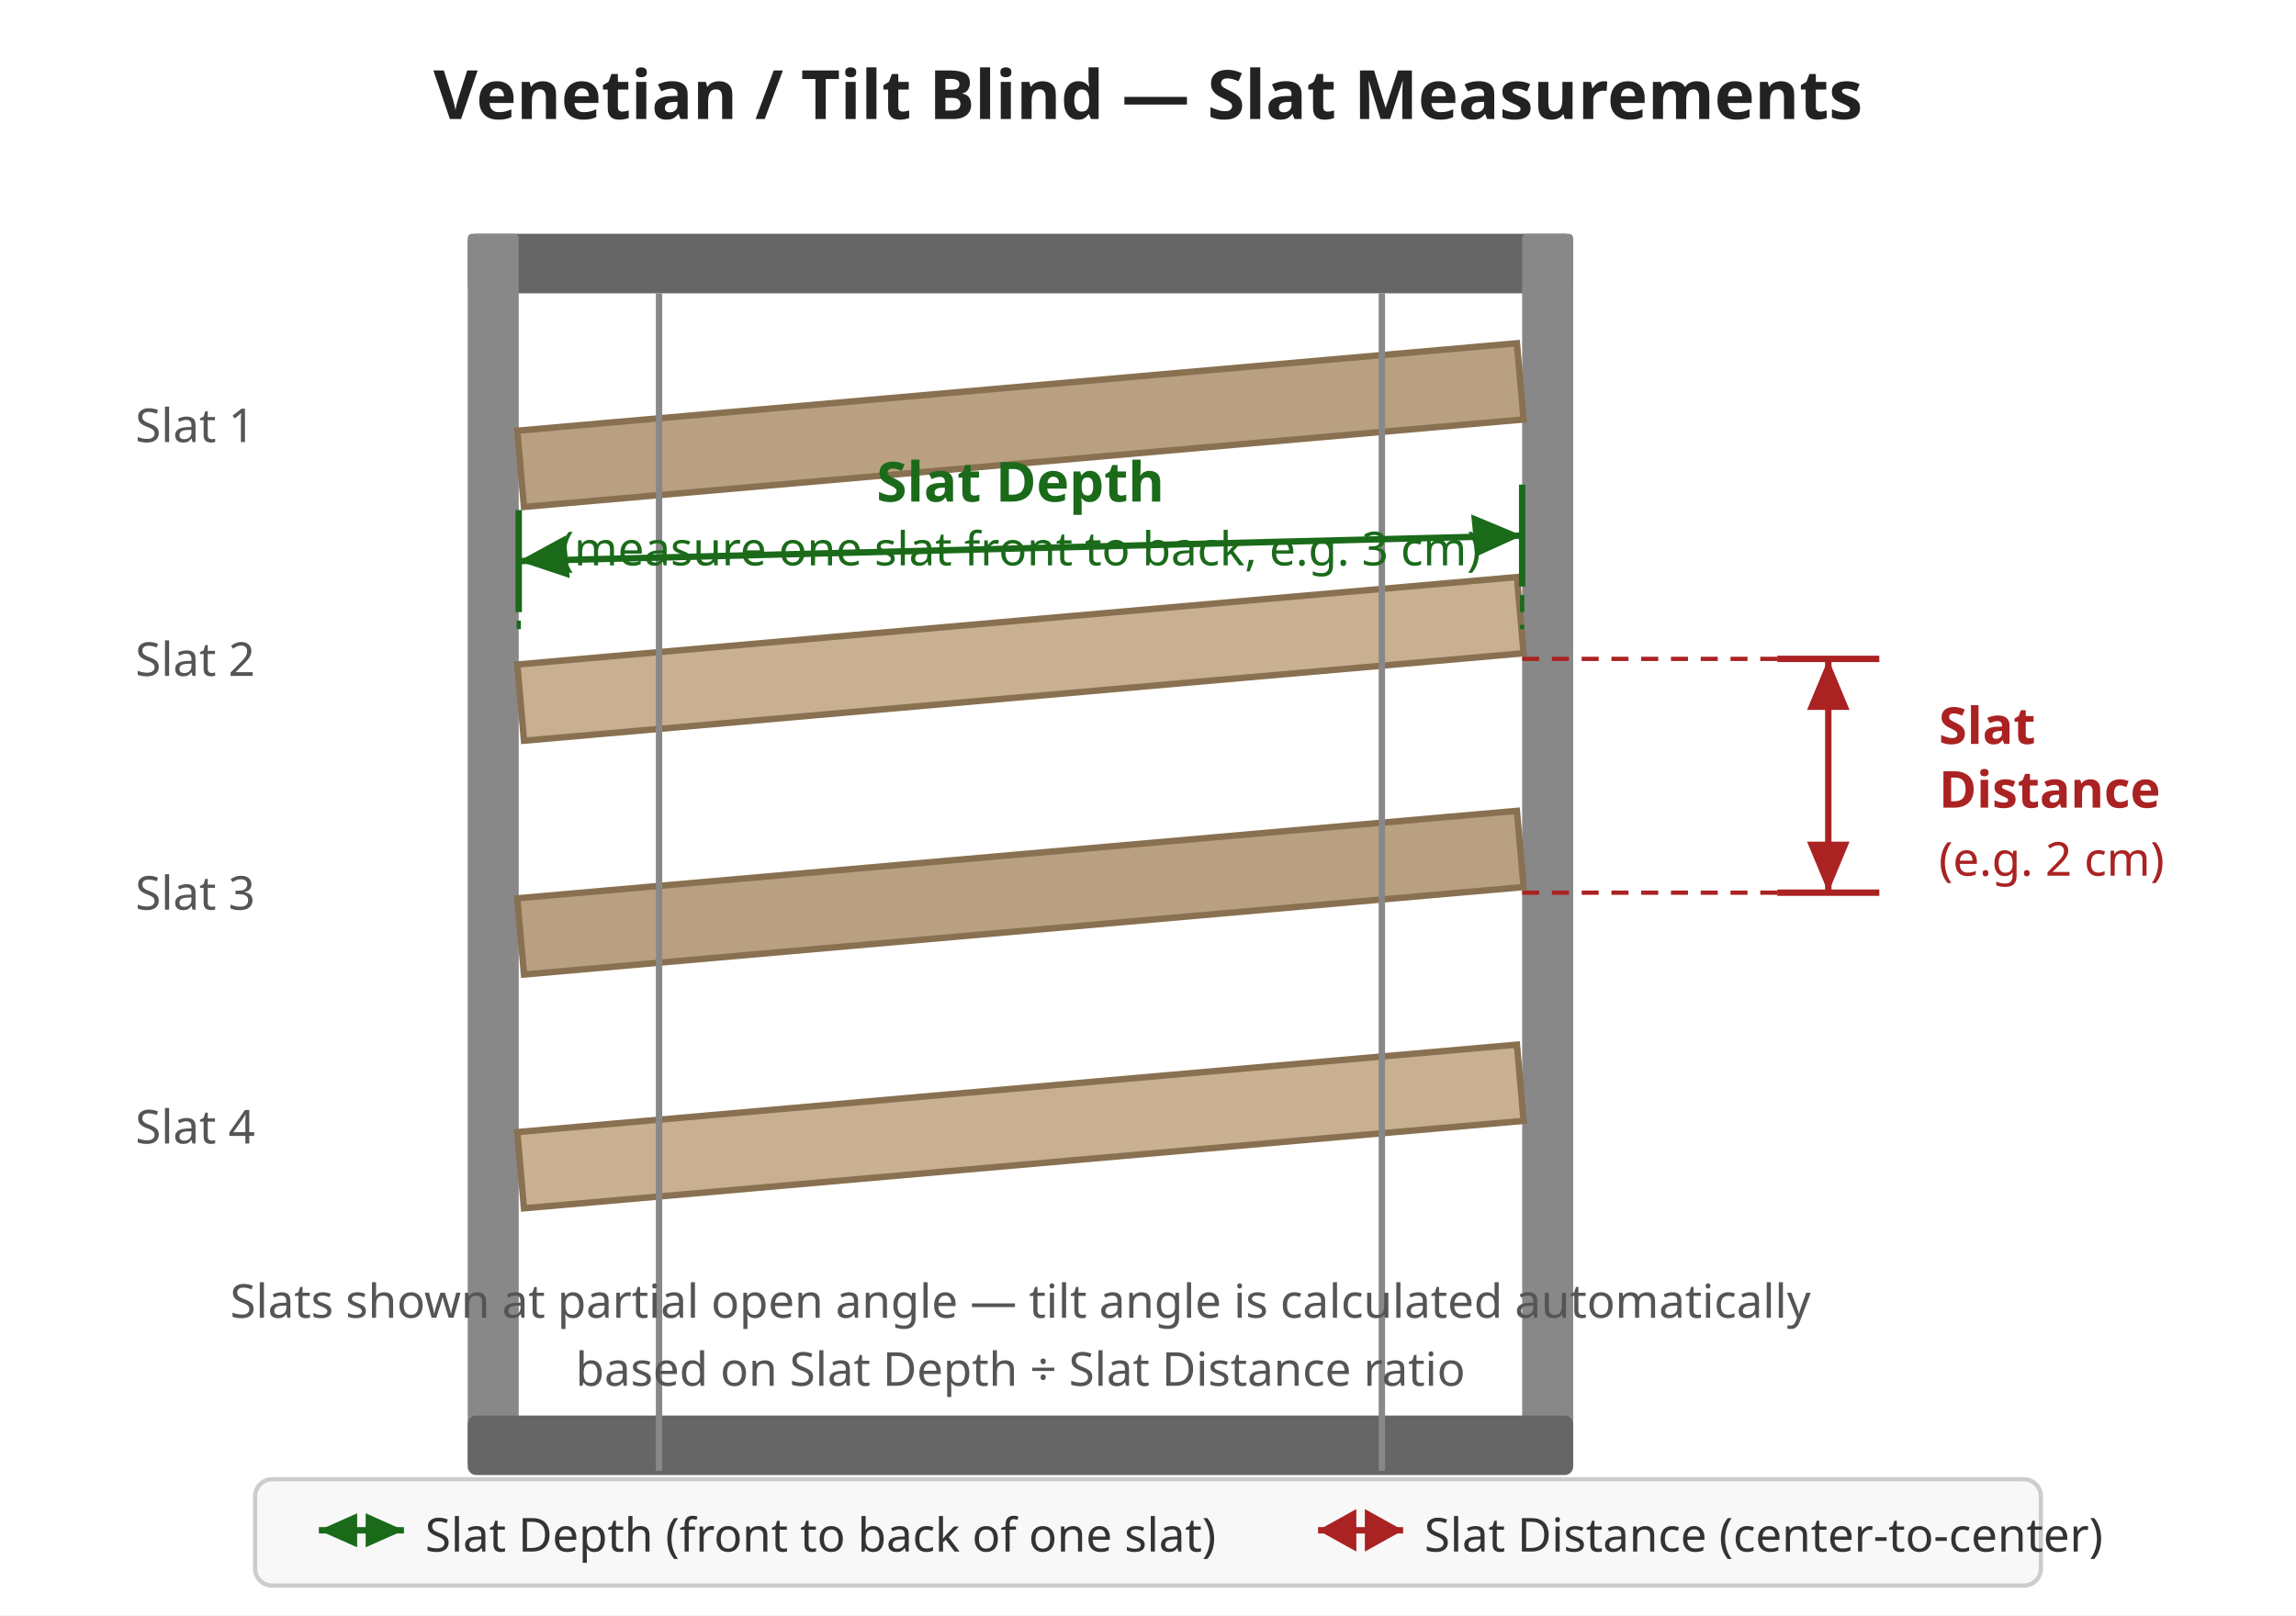
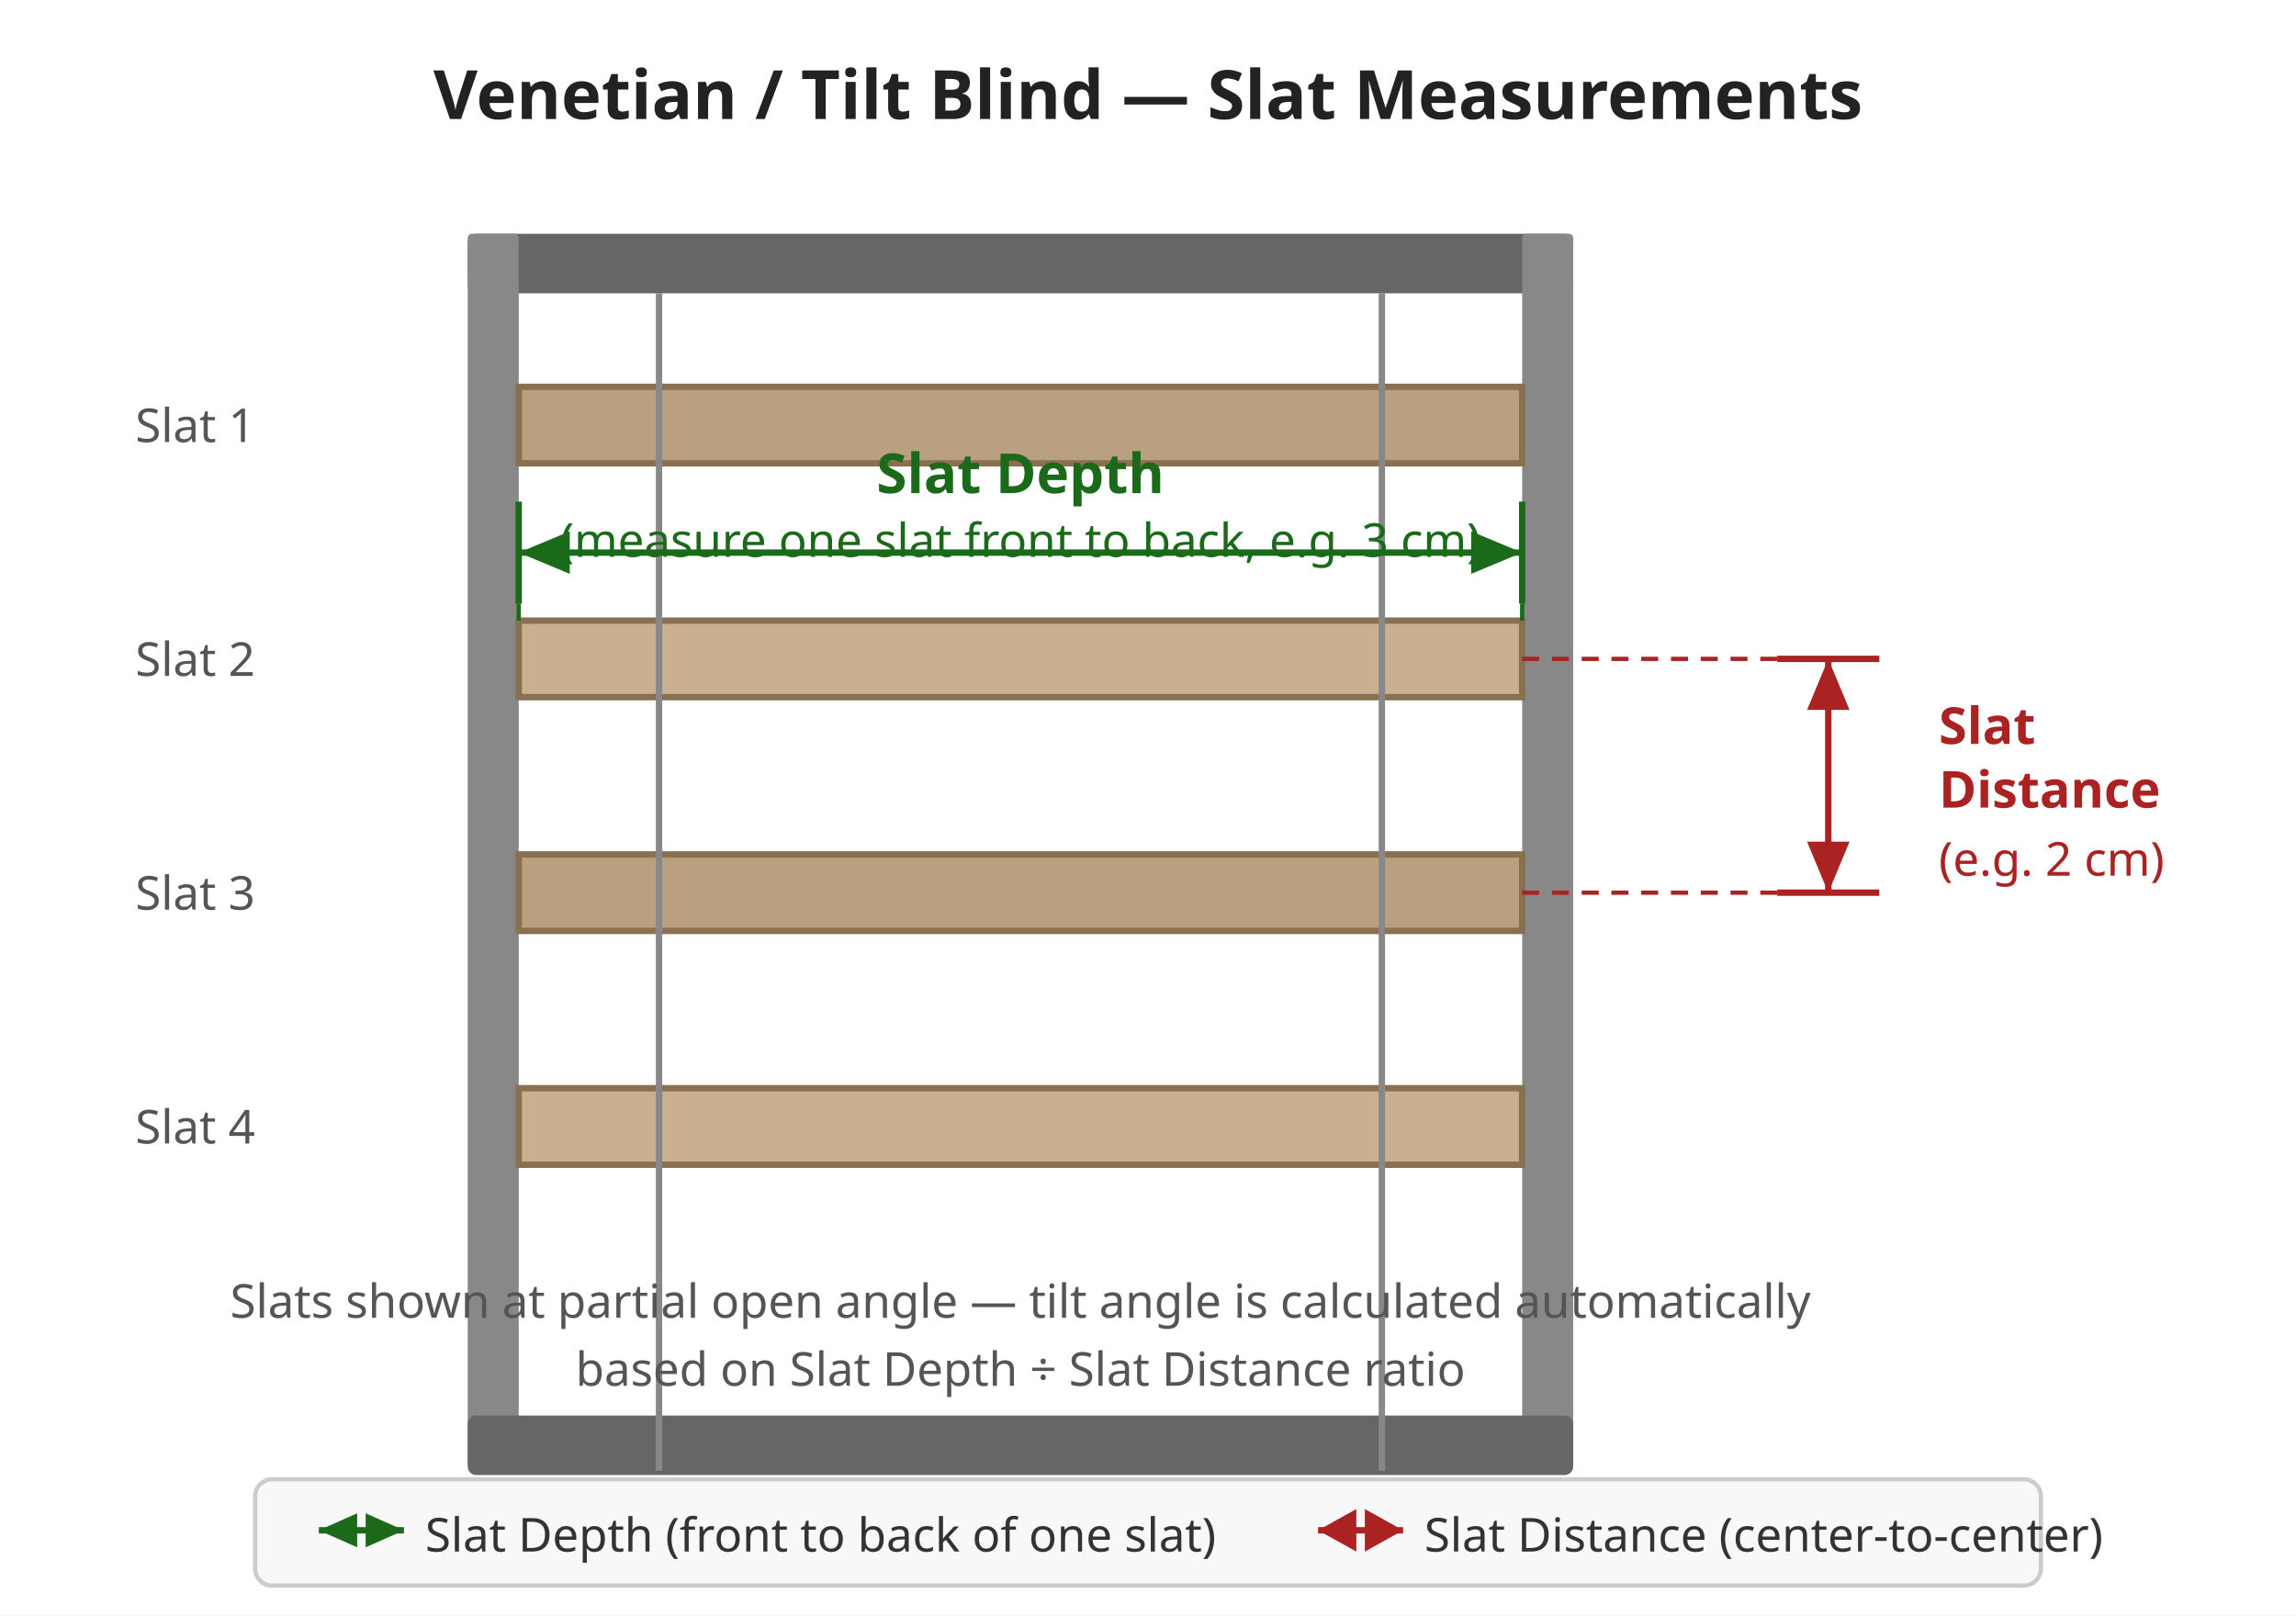
<svg xmlns="http://www.w3.org/2000/svg" viewBox="0 0 540 380" width="540" height="380" font-family="sans-serif">
  <rect width="540" height="380" fill="white" />
  <text x="270" y="28" text-anchor="middle" font-size="16" font-weight="bold" fill="#222">Venetian / Tilt Blind — Slat Measurements</text>
  <rect x="110" y="55" width="260" height="14" fill="#666" rx="2" />
  <rect x="110" y="55" width="12" height="290" fill="#888" rx="1" />
  <rect x="358" y="55" width="12" height="290" fill="#888" rx="1" />
  <rect x="110" y="333" width="260" height="14" fill="#666" rx="2" />
-   <polygon points="122,91 358,91 358,109 122,109" fill="#b8a080" stroke="#887050" stroke-width="1.5" transform="rotate(-5, 240, 100)" />
-   <polygon points="122,146 358,146 358,164 122,164" fill="#c8b090" stroke="#887050" stroke-width="1.5" transform="rotate(-5, 240, 155)" />
-   <polygon points="122,201 358,201 358,219 122,219" fill="#b8a080" stroke="#887050" stroke-width="1.5" transform="rotate(-5, 240, 210)" />
-   <polygon points="122,256 358,256 358,274 122,274" fill="#c8b090" stroke="#887050" stroke-width="1.5" transform="rotate(-5, 240, 265)" />
+   <rect x="122" y="91" width="236" height="18" fill="#b8a080" stroke="#887050" stroke-width="1.5" />
+   <rect x="122" y="146" width="236" height="18" fill="#c8b090" stroke="#887050" stroke-width="1.5" />
+   <rect x="122" y="201" width="236" height="18" fill="#b8a080" stroke="#887050" stroke-width="1.5" />
+   <rect x="122" y="256" width="236" height="18" fill="#c8b090" stroke="#887050" stroke-width="1.5" />
  <line x1="155" y1="69" x2="155" y2="346" stroke="#888" stroke-width="1.5" />
  <line x1="325" y1="69" x2="325" y2="346" stroke="#888" stroke-width="1.5" />
-   <line x1="122" y1="132" x2="358" y2="126" stroke="#1a6a1a" stroke-width="1.5" />
-   <polygon points="122,132 133,126 134,136" fill="#1a6a1a" />
-   <polygon points="358,126 346,121 347,131" fill="#1a6a1a" />
-   <line x1="122" y1="120" x2="122" y2="144" stroke="#1a6a1a" stroke-width="1.5" />
-   <line x1="358" y1="114" x2="358" y2="138" stroke="#1a6a1a" stroke-width="1.5" />
-   <line x1="122" y1="132" x2="122" y2="148" stroke="#1a6a1a" stroke-width="1" stroke-dasharray="4,3" />
-   <line x1="358" y1="126" x2="358" y2="148" stroke="#1a6a1a" stroke-width="1" stroke-dasharray="4,3" />
-   <text x="240" y="118" text-anchor="middle" font-size="13" fill="#1a6a1a" font-weight="bold">Slat Depth</text>
-   <text x="240" y="133" text-anchor="middle" font-size="11" fill="#1a6a1a">(measure one slat front to back, e.g. 3 cm)</text>
+   <line x1="122" y1="130" x2="358" y2="130" stroke="#1a6a1a" stroke-width="1.5" />
+   <polygon points="122,130 134,125 134,135" fill="#1a6a1a" />
+   <polygon points="358,130 346,125 346,135" fill="#1a6a1a" />
+   <line x1="122" y1="118" x2="122" y2="142" stroke="#1a6a1a" stroke-width="1.5" />
+   <line x1="358" y1="118" x2="358" y2="142" stroke="#1a6a1a" stroke-width="1.5" />
+   <line x1="122" y1="142" x2="122" y2="146" stroke="#1a6a1a" stroke-width="1" stroke-dasharray="4,3" />
+   <line x1="358" y1="142" x2="358" y2="146" stroke="#1a6a1a" stroke-width="1" stroke-dasharray="4,3" />
+   <text x="240" y="116" text-anchor="middle" font-size="13" fill="#1a6a1a" font-weight="bold">Slat Depth</text>
+   <text x="240" y="131" text-anchor="middle" font-size="11" fill="#1a6a1a">(measure one slat front to back, e.g. 3 cm)</text>
  <line x1="430" y1="155" x2="430" y2="210" stroke="#aa2222" stroke-width="1.5" />
  <polygon points="430,155 425,167 435,167" fill="#aa2222" />
  <polygon points="430,210 425,198 435,198" fill="#aa2222" />
  <line x1="418" y1="155" x2="442" y2="155" stroke="#aa2222" stroke-width="1.5" />
  <line x1="418" y1="210" x2="442" y2="210" stroke="#aa2222" stroke-width="1.5" />
  <line x1="358" y1="155" x2="442" y2="155" stroke="#aa2222" stroke-width="1" stroke-dasharray="4,3" />
  <line x1="358" y1="210" x2="442" y2="210" stroke="#aa2222" stroke-width="1" stroke-dasharray="4,3" />
  <text x="456" y="175" font-size="12" fill="#aa2222" font-weight="bold">Slat</text>
  <text x="456" y="190" font-size="12" fill="#aa2222" font-weight="bold">Distance</text>
  <text x="456" y="206" font-size="11" fill="#aa2222">(e.g. 2 cm)</text>
  <text x="60" y="104" text-anchor="end" font-size="11" fill="#555">Slat 1</text>
  <text x="60" y="159" text-anchor="end" font-size="11" fill="#555">Slat 2</text>
  <text x="60" y="214" text-anchor="end" font-size="11" fill="#555">Slat 3</text>
  <text x="60" y="269" text-anchor="end" font-size="11" fill="#555">Slat 4</text>
  <text x="240" y="310" text-anchor="middle" font-size="11" fill="#555">Slats shown at partial open angle — tilt angle is calculated automatically</text>
  <text x="240" y="326" text-anchor="middle" font-size="11" fill="#555">based on Slat Depth ÷ Slat Distance ratio</text>
  <rect x="60" y="348" width="420" height="25" rx="4" fill="#f8f8f8" stroke="#ccc" stroke-width="1" />
  <line x1="75" y1="360" x2="95" y2="360" stroke="#1a6a1a" stroke-width="1.5" />
  <polygon points="75,360 84,356 84,364" fill="#1a6a1a" />
  <polygon points="95,360 86,356 86,364" fill="#1a6a1a" />
  <text x="100" y="365" font-size="11" fill="#333">Slat Depth (front to back of one slat)</text>
  <line x1="310" y1="360" x2="330" y2="360" stroke="#aa2222" stroke-width="1.5" />
  <polygon points="310,360 319,355 319,365" fill="#aa2222" />
  <polygon points="330,360 321,355 321,365" fill="#aa2222" />
  <text x="335" y="365" font-size="11" fill="#333">Slat Distance (center-to-center)</text>
</svg>
